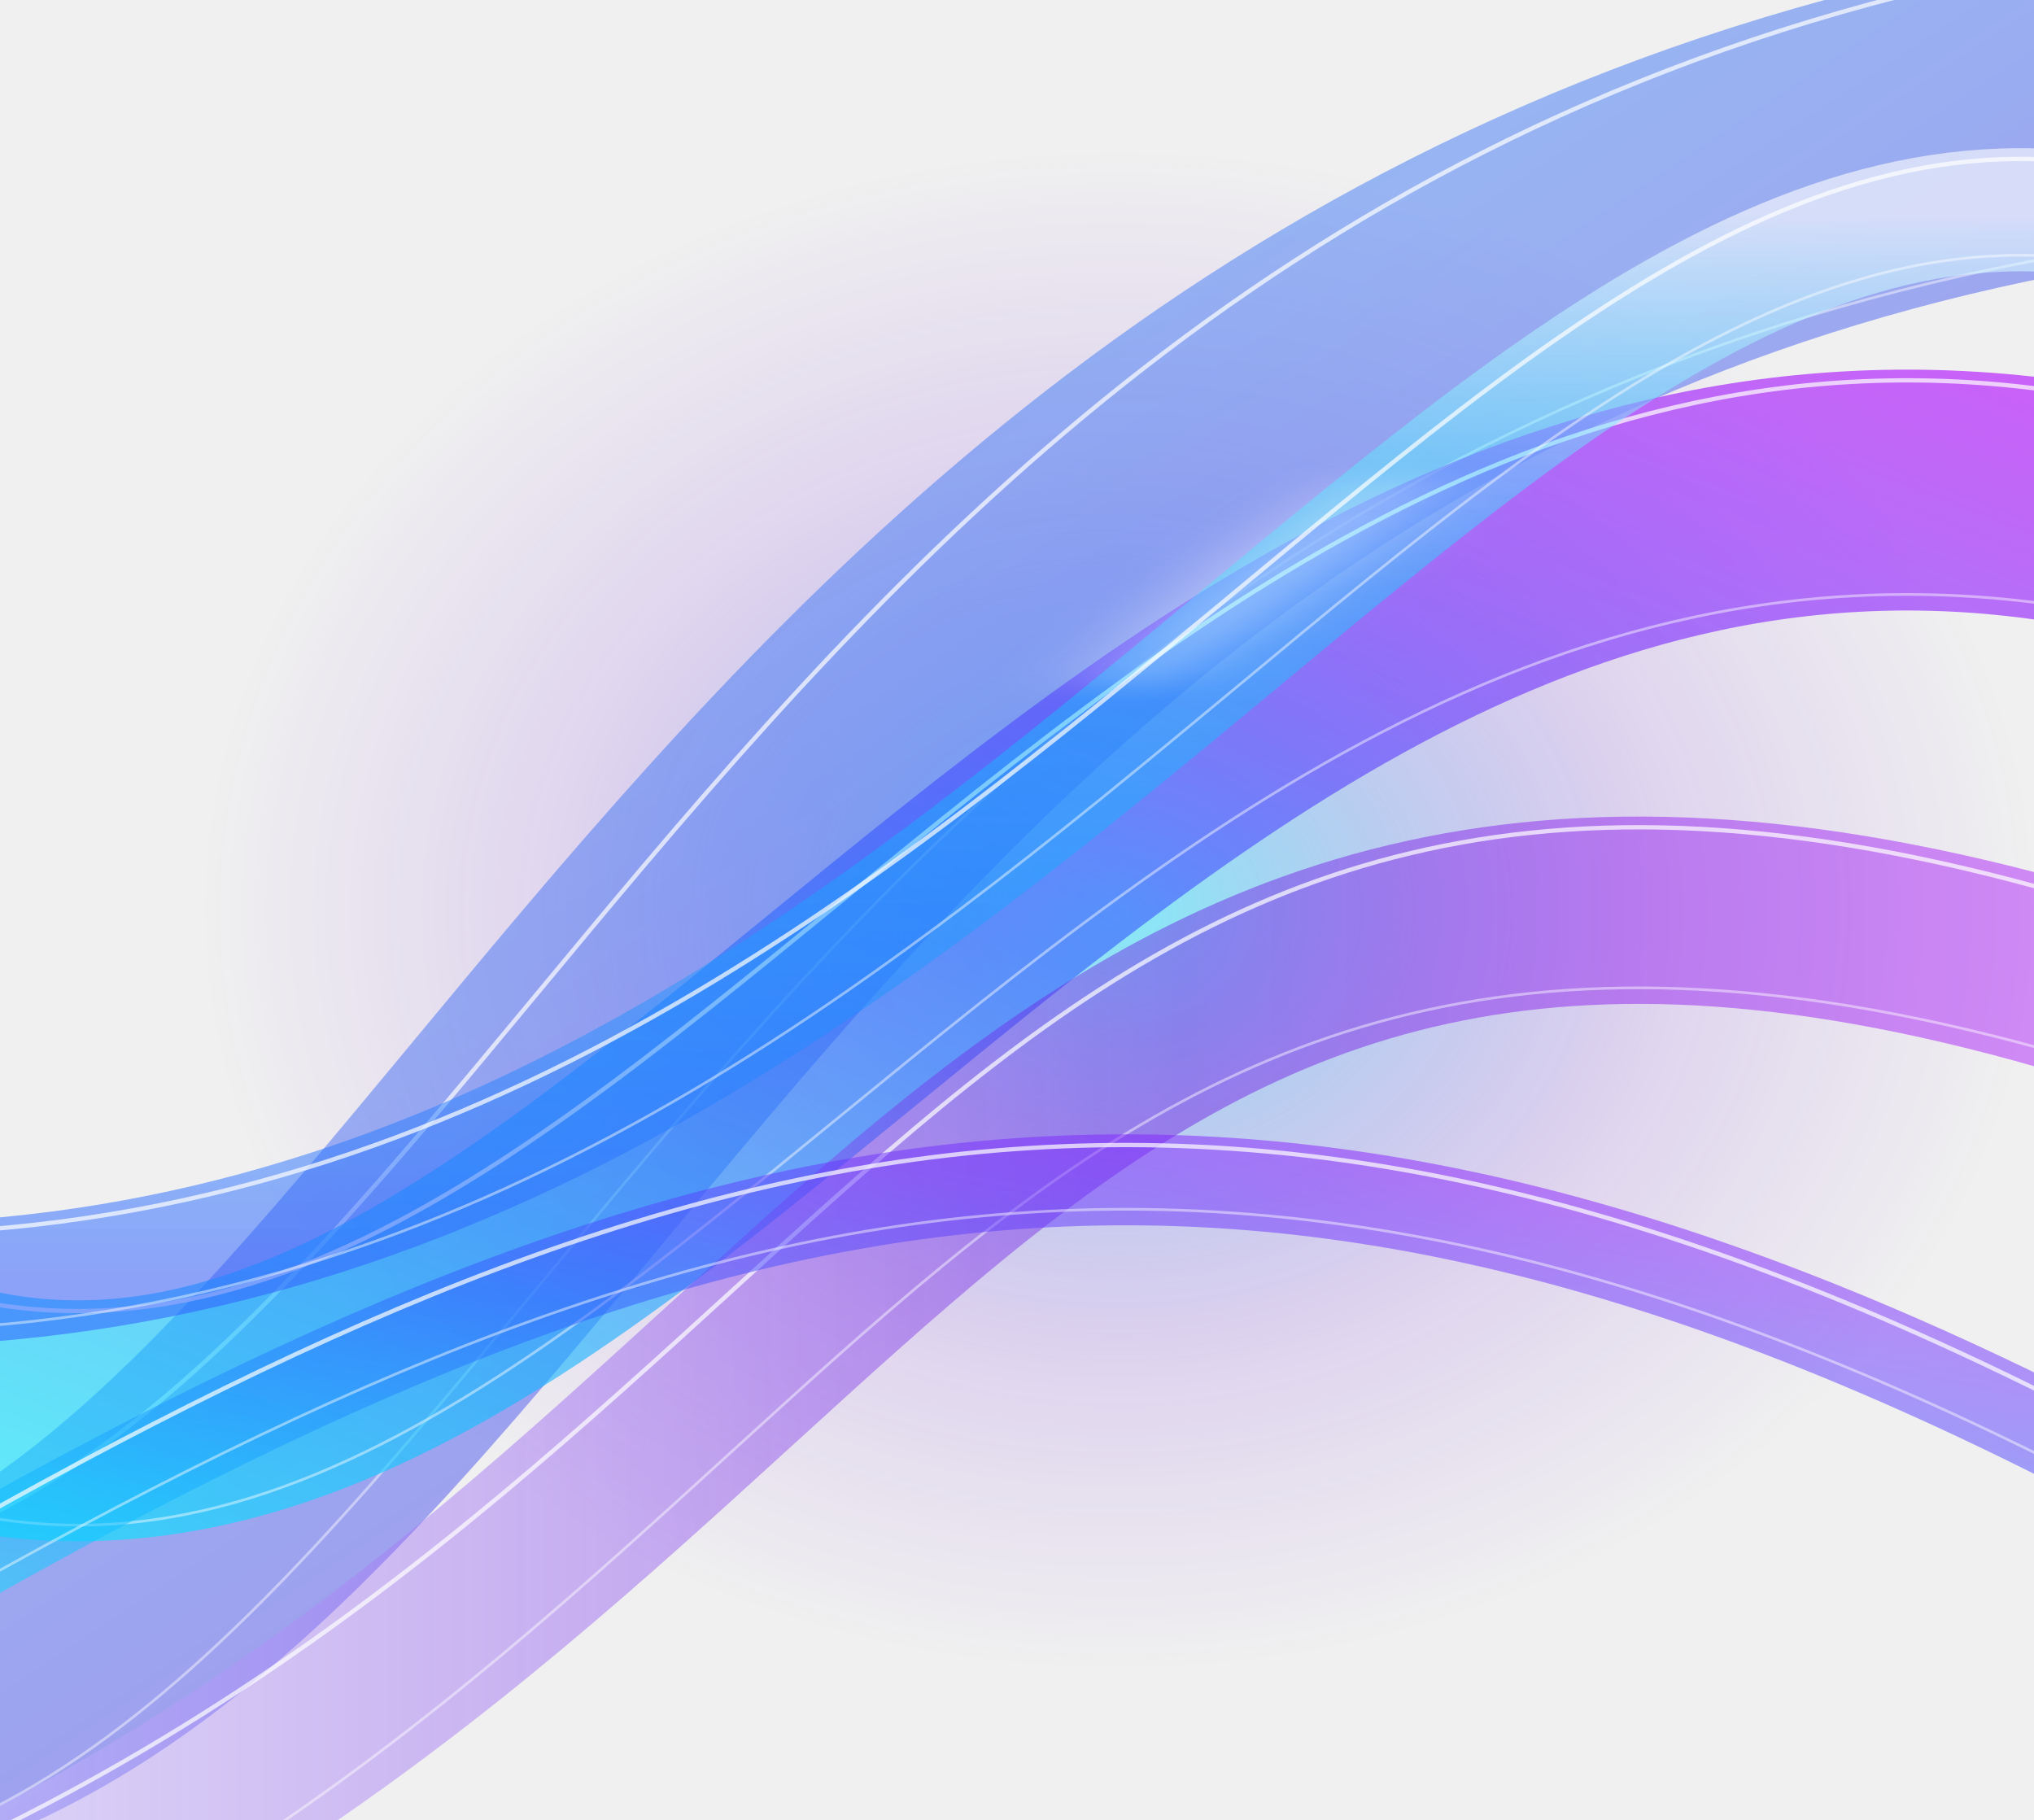
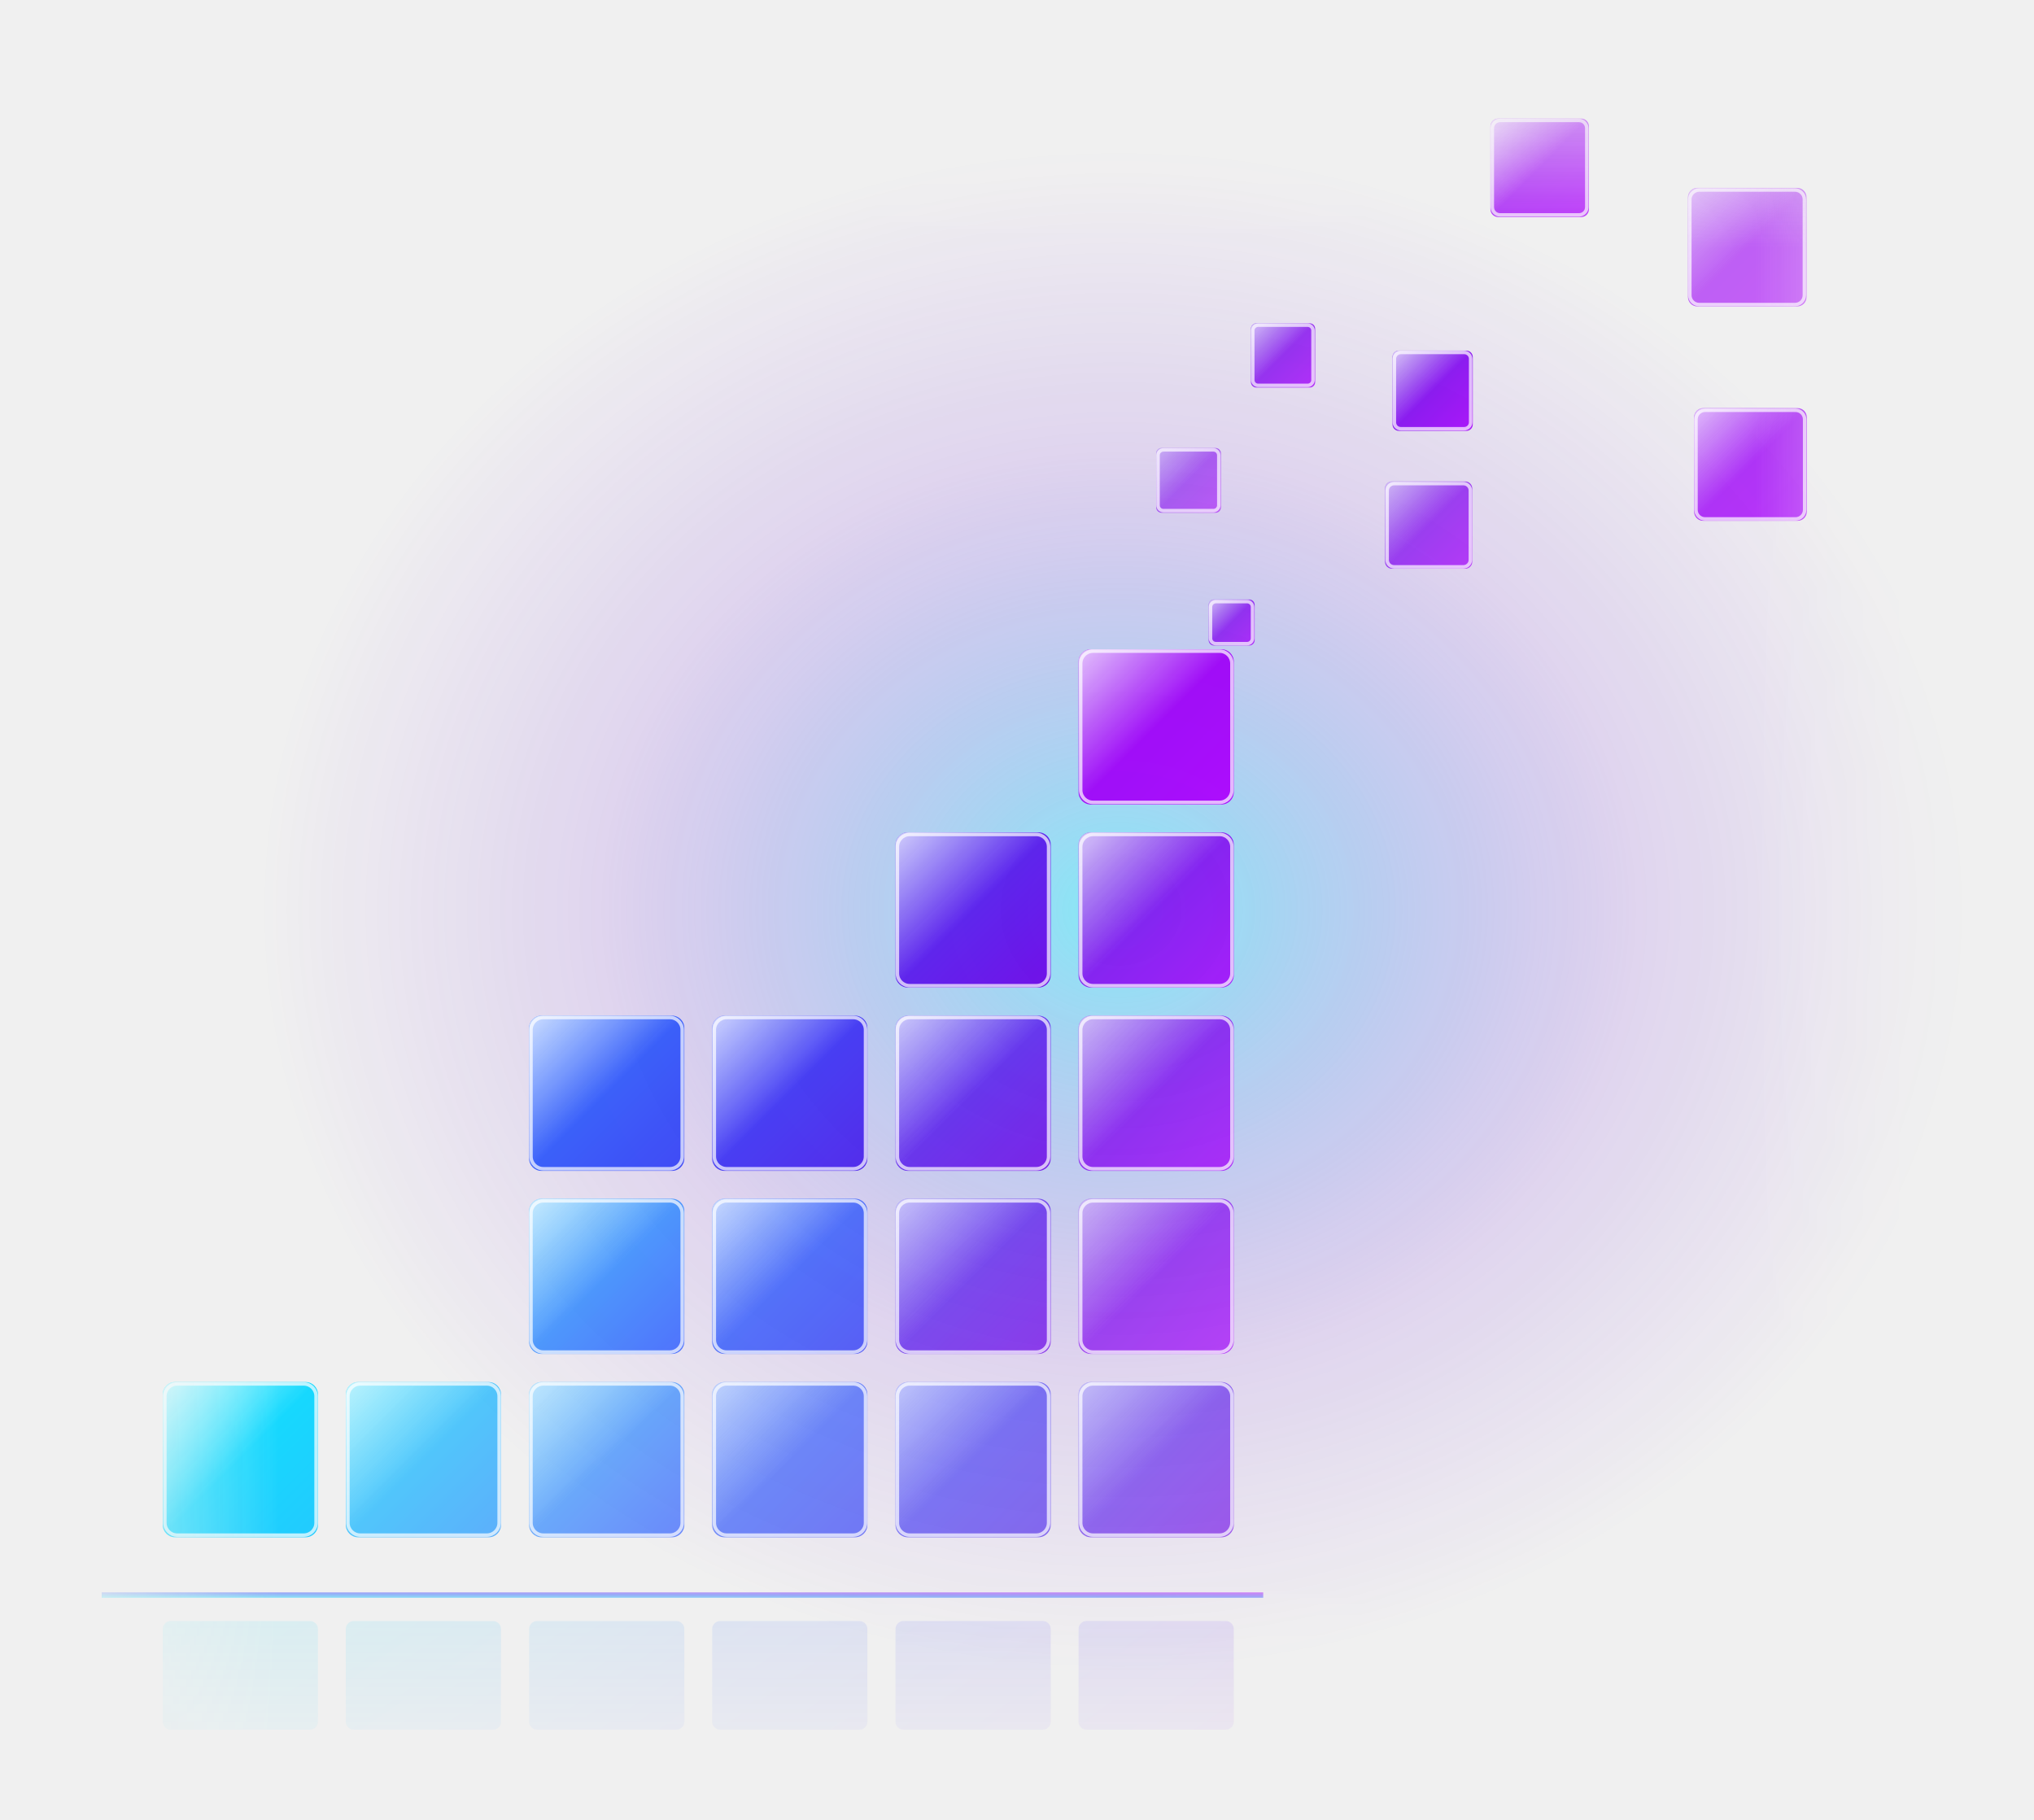
- <svg xmlns="http://www.w3.org/2000/svg" viewBox="0 0 760 680" width="760" height="680" role="img" aria-label="Flowing glass ribbon in cyan, blue and violet">
+ <svg xmlns="http://www.w3.org/2000/svg" viewBox="0 0 760 680" width="760" height="680" role="img" aria-label="Glass squares rising to the upper right, the AVRIX growth motif">
  <defs>
-     <linearGradient id="rg1" x1="0" y1="1" x2="1" y2="0">
+     <linearGradient id="qherg1" x1="0" y1="1" x2="1" y2="0">
      <stop offset="0" stop-color="#00E5FF" />
      <stop offset=".5" stop-color="#2F5BFF" />
      <stop offset="1" stop-color="#AD03FD" />
    </linearGradient>
-     <linearGradient id="rg2" x1="0" y1="0" x2="1" y2="1">
+     <linearGradient id="qherg2" x1="0" y1="0" x2="1" y2="1">
      <stop offset="0" stop-color="#29B6FF" stop-opacity=".9" />
      <stop offset="1" stop-color="#6308E2" stop-opacity=".9" />
    </linearGradient>
-     <linearGradient id="rg3" x1="0" y1="0" x2="0" y2="1">
+     <linearGradient id="qherg3" x1="0" y1="0" x2="0" y2="1">
      <stop offset="0" stop-color="#fff" stop-opacity=".85" />
      <stop offset=".35" stop-color="#00E5FF" stop-opacity=".55" />
      <stop offset="1" stop-color="#2F5BFF" stop-opacity=".75" />
    </linearGradient>
-     <linearGradient id="rg4" x1="0" y1="0" x2="1" y2="0">
+     <linearGradient id="qherg4" x1="0" y1="0" x2="1" y2="0">
      <stop offset="0" stop-color="#C7B6FF" stop-opacity=".9" />
      <stop offset=".55" stop-color="#6308E2" stop-opacity=".75" />
      <stop offset="1" stop-color="#AD03FD" stop-opacity=".8" />
    </linearGradient>
-     <linearGradient id="rg5" x1="0" y1="0" x2="1" y2="1">
+     <linearGradient id="qherg5" x1="0" y1="0" x2="1" y2="1">
      <stop offset="0" stop-color="#fff" stop-opacity=".9" />
      <stop offset="1" stop-color="#fff" stop-opacity="0" />
    </linearGradient>
-     <radialGradient id="rglow" cx=".5" cy=".5" r=".5">
+     <radialGradient id="qherglow" cx=".5" cy=".5" r=".5">
      <stop offset="0" stop-color="#00E5FF" stop-opacity=".45" />
      <stop offset=".6" stop-color="#6308E2" stop-opacity=".12" />
      <stop offset="1" stop-color="#6308E2" stop-opacity="0" />
    </radialGradient>
-     <filter id="rsoft" x="-20%" y="-20%" width="140%" height="140%">
+     <filter id="qhersoft" x="-20%" y="-20%" width="140%" height="140%">
      <feGaussianBlur stdDeviation="14" />
    </filter>
  </defs>
-   <ellipse cx="418" cy="340.0" rx="342.0" ry="285.6" fill="url(#rglow)" />
-   <path d="M-80,646.0 C190.0,612.0 266.0,102.0 820,34.0" fill="none" stroke="url(#rg2)" stroke-width="120" stroke-linecap="butt" opacity="0.55" />
-   <path d="M-80,646.0 C190.0,612.0 266.0,102.0 820,34.0" fill="none" stroke="#fff" stroke-width="1.6" opacity=".7" transform="translate(0,-56.0)" />
-   <path d="M-80,646.0 C190.0,612.0 266.0,102.0 820,34.0" fill="none" stroke="#fff" stroke-width="1" opacity=".45" transform="translate(0,54.0)" />
-   <path d="M-60,510.0 C228.0,646.0 418,68.0 840,204.0" fill="none" stroke="url(#rg1)" stroke-width="90" stroke-linecap="butt" opacity="0.6" />
-   <path d="M-60,510.0 C228.0,646.0 418,68.0 840,204.0" fill="none" stroke="#fff" stroke-width="1.6" opacity=".7" transform="translate(0,-41.0)" />
-   <path d="M-60,510.0 C228.0,646.0 418,68.0 840,204.0" fill="none" stroke="#fff" stroke-width="1" opacity=".45" transform="translate(0,39.0)" />
-   <path d="M0,714.0 C342.0,544.0 380.0,238 800,374" fill="none" stroke="url(#rg4)" stroke-width="70" stroke-linecap="butt" opacity="0.55" />
-   <path d="M0,714.0 C342.0,544.0 380.0,238 800,374" fill="none" stroke="#fff" stroke-width="1.6" opacity=".7" transform="translate(0,-31.0)" />
-   <path d="M0,714.0 C342.0,544.0 380.0,238 800,374" fill="none" stroke="#fff" stroke-width="1" opacity=".45" transform="translate(0,29.0)" />
-   <path d="M-120,476 C342.0,530.4 532.0,34.0 790,81.6" fill="none" stroke="url(#rg3)" stroke-width="46" stroke-linecap="butt" opacity="0.7" />
-   <path d="M-120,476 C342.0,530.4 532.0,34.0 790,81.6" fill="none" stroke="#fff" stroke-width="1.6" opacity=".7" transform="translate(0,-19.0)" />
-   <path d="M-120,476 C342.0,530.4 532.0,34.0 790,81.6" fill="none" stroke="#fff" stroke-width="1" opacity=".45" transform="translate(0,17.0)" />
-   <path d="M-40,598.4 C266.0,421.6 471.2,374 810,557.6" fill="none" stroke="url(#rg1)" stroke-width="34" stroke-linecap="butt" opacity="0.5" />
-   <path d="M-40,598.4 C266.0,421.6 471.2,374 810,557.6" fill="none" stroke="#fff" stroke-width="1.6" opacity=".7" transform="translate(0,-13.0)" />
-   <path d="M-40,598.4 C266.0,421.6 471.2,374 810,557.6" fill="none" stroke="#fff" stroke-width="1" opacity=".45" transform="translate(0,11.0)" />
-   <ellipse cx="471.2" cy="217.6" rx="70" ry="10" fill="#fff" opacity=".55" filter="url(#rsoft)" transform="rotate(-35 471.2 217.6)" />
+   <defs>
+     <linearGradient id="qherfh" x1="0" y1="0" x2="1" y2="0">
+       <stop offset="0" stop-color="#000" />
+       <stop offset="0.14" stop-color="#fff" />
+       <stop offset="0.86" stop-color="#fff" />
+       <stop offset="1" stop-color="#000" />
+     </linearGradient>
+     <linearGradient id="qherfv" x1="0" y1="0" x2="0" y2="1">
+       <stop offset="0" stop-color="#000" />
+       <stop offset="0.14" stop-color="#fff" />
+       <stop offset="0.86" stop-color="#fff" />
+       <stop offset="1" stop-color="#000" />
+     </linearGradient>
+     <mask id="qhermh" maskUnits="userSpaceOnUse" x="0" y="0" width="760" height="680">
+       <rect width="760" height="680" fill="url(#qherfh)" />
+     </mask>
+     <mask id="qhermv" maskUnits="userSpaceOnUse" x="0" y="0" width="760" height="680">
+       <rect width="760" height="680" fill="url(#qherfv)" />
+     </mask>
+   </defs>
+   <g mask="url(#qhermh)">
+     <g mask="url(#qhermv)">
+       <defs>
+         <linearGradient id="qherq0" x1="0" y1="0" x2="1" y2="1">
+           <stop offset="0" stop-color="#00e5ff" />
+           <stop offset="1" stop-color="#19c9ff" />
+         </linearGradient>
+         <linearGradient id="qherq1" x1="0" y1="0" x2="1" y2="1">
+           <stop offset="0" stop-color="#0dd6ff" />
+           <stop offset="1" stop-color="#2b99ff" />
+         </linearGradient>
+         <linearGradient id="qherq2" x1="0" y1="0" x2="1" y2="1">
+           <stop offset="0" stop-color="#29b3ff" />
+           <stop offset="1" stop-color="#2f5aff" />
+         </linearGradient>
+         <linearGradient id="qherq3" x1="0" y1="0" x2="1" y2="1">
+           <stop offset="0" stop-color="#2d72ff" />
+           <stop offset="1" stop-color="#3943f6" />
+         </linearGradient>
+         <linearGradient id="qherq4" x1="0" y1="0" x2="1" y2="1">
+           <stop offset="0" stop-color="#354cfa" />
+           <stop offset="1" stop-color="#4e24eb" />
+         </linearGradient>
+         <linearGradient id="qherq5" x1="0" y1="0" x2="1" y2="1">
+           <stop offset="0" stop-color="#4432f0" />
+           <stop offset="1" stop-color="#7007e7" />
+         </linearGradient>
+         <linearGradient id="qherq6" x1="0" y1="0" x2="1" y2="1">
+           <stop offset="0" stop-color="#5f0ee4" />
+           <stop offset="1" stop-color="#a504fa" />
+         </linearGradient>
+         <linearGradient id="qherq7" x1="0" y1="0" x2="1" y2="1">
+           <stop offset="0" stop-color="#8f05f2" />
+           <stop offset="1" stop-color="#ad03fd" />
+         </linearGradient>
+         <linearGradient id="qherhl" x1="0" y1="0" x2="1" y2="1">
+           <stop offset="0" stop-color="#fff" stop-opacity=".75" />
+           <stop offset=".5" stop-color="#fff" stop-opacity="0" />
+         </linearGradient>
+       </defs>
+       <ellipse cx="418" cy="340.0" rx="319.2" ry="285.6" fill="url(#qherglow)" />
+       <rect x="60.8" y="516.4" width="58.0" height="58.0" rx="4.6" fill="url(#qherq0)" opacity="0.95" />
+       <rect x="60.8" y="516.4" width="58.0" height="58.0" rx="4.6" fill="url(#qherhl)" opacity="1.00" />
+       <rect x="61.6" y="517.1" width="56.5" height="56.5" rx="4.6" fill="none" stroke="#fff" stroke-width="1.3" opacity=".7" />
+       <rect x="129.2" y="516.4" width="58.0" height="58.0" rx="4.6" fill="url(#qherq1)" opacity="0.75" />
+       <rect x="129.2" y="516.4" width="58.0" height="58.0" rx="4.6" fill="url(#qherhl)" opacity="0.85" />
+       <rect x="130.0" y="517.1" width="56.5" height="56.5" rx="4.6" fill="none" stroke="#fff" stroke-width="1.3" opacity=".7" />
+       <rect x="197.7" y="516.4" width="58.0" height="58.0" rx="4.6" fill="url(#qherq2)" opacity="0.68" />
+       <rect x="197.7" y="516.4" width="58.0" height="58.0" rx="4.6" fill="url(#qherhl)" opacity="0.78" />
+       <rect x="198.4" y="517.1" width="56.5" height="56.5" rx="4.6" fill="none" stroke="#fff" stroke-width="1.3" opacity=".7" />
+       <rect x="197.7" y="447.9" width="58.0" height="58.0" rx="4.6" fill="url(#qherq2)" opacity="0.82" />
+       <rect x="197.7" y="447.9" width="58.0" height="58.0" rx="4.6" fill="url(#qherhl)" opacity="0.92" />
+       <rect x="198.4" y="448.7" width="56.5" height="56.5" rx="4.6" fill="none" stroke="#fff" stroke-width="1.3" opacity=".7" />
+       <rect x="197.7" y="379.5" width="58.0" height="58.0" rx="4.6" fill="url(#qherq3)" opacity="0.95" />
+       <rect x="197.7" y="379.5" width="58.0" height="58.0" rx="4.6" fill="url(#qherhl)" opacity="1.00" />
+       <rect x="198.4" y="380.2" width="56.5" height="56.5" rx="4.6" fill="none" stroke="#fff" stroke-width="1.3" opacity=".7" />
+       <rect x="266.1" y="516.4" width="58.0" height="58.0" rx="4.6" fill="url(#qherq3)" opacity="0.68" />
+       <rect x="266.1" y="516.4" width="58.0" height="58.0" rx="4.6" fill="url(#qherhl)" opacity="0.78" />
+       <rect x="266.9" y="517.1" width="56.5" height="56.5" rx="4.6" fill="none" stroke="#fff" stroke-width="1.3" opacity=".7" />
+       <rect x="266.1" y="447.9" width="58.0" height="58.0" rx="4.6" fill="url(#qherq3)" opacity="0.82" />
+       <rect x="266.1" y="447.9" width="58.0" height="58.0" rx="4.6" fill="url(#qherhl)" opacity="0.92" />
+       <rect x="266.9" y="448.7" width="56.5" height="56.5" rx="4.6" fill="none" stroke="#fff" stroke-width="1.3" opacity=".7" />
+       <rect x="266.1" y="379.5" width="58.0" height="58.0" rx="4.6" fill="url(#qherq4)" opacity="0.95" />
+       <rect x="266.1" y="379.5" width="58.0" height="58.0" rx="4.6" fill="url(#qherhl)" opacity="1.00" />
+       <rect x="266.9" y="380.2" width="56.5" height="56.5" rx="4.6" fill="none" stroke="#fff" stroke-width="1.3" opacity=".7" />
+       <rect x="334.6" y="516.4" width="58.0" height="58.0" rx="4.6" fill="url(#qherq4)" opacity="0.65" />
+       <rect x="334.6" y="516.4" width="58.0" height="58.0" rx="4.6" fill="url(#qherhl)" opacity="0.75" />
+       <rect x="335.3" y="517.1" width="56.5" height="56.5" rx="4.6" fill="none" stroke="#fff" stroke-width="1.3" opacity=".7" />
+       <rect x="334.6" y="447.9" width="58.0" height="58.0" rx="4.6" fill="url(#qherq5)" opacity="0.75" />
+       <rect x="334.6" y="447.9" width="58.0" height="58.0" rx="4.6" fill="url(#qherhl)" opacity="0.85" />
+       <rect x="335.3" y="448.7" width="56.5" height="56.5" rx="4.6" fill="none" stroke="#fff" stroke-width="1.3" opacity=".7" />
+       <rect x="334.6" y="379.5" width="58.0" height="58.0" rx="4.6" fill="url(#qherq5)" opacity="0.85" />
+       <rect x="334.6" y="379.5" width="58.0" height="58.0" rx="4.6" fill="url(#qherhl)" opacity="0.95" />
+       <rect x="335.3" y="380.2" width="56.5" height="56.5" rx="4.6" fill="none" stroke="#fff" stroke-width="1.3" opacity=".7" />
+       <rect x="334.6" y="311.0" width="58.0" height="58.0" rx="4.6" fill="url(#qherq5)" opacity="0.95" />
+       <rect x="334.6" y="311.0" width="58.0" height="58.0" rx="4.6" fill="url(#qherhl)" opacity="1.00" />
+       <rect x="335.3" y="311.8" width="56.5" height="56.5" rx="4.6" fill="none" stroke="#fff" stroke-width="1.3" opacity=".7" />
+       <rect x="403.0" y="516.4" width="58.0" height="58.0" rx="4.6" fill="url(#qherq5)" opacity="0.63" />
+       <rect x="403.0" y="516.4" width="58.0" height="58.0" rx="4.6" fill="url(#qherhl)" opacity="0.73" />
+       <rect x="403.8" y="517.1" width="56.5" height="56.5" rx="4.6" fill="none" stroke="#fff" stroke-width="1.3" opacity=".7" />
+       <rect x="403.0" y="447.9" width="58.0" height="58.0" rx="4.6" fill="url(#qherq6)" opacity="0.71" />
+       <rect x="403.0" y="447.9" width="58.0" height="58.0" rx="4.6" fill="url(#qherhl)" opacity="0.81" />
+       <rect x="403.8" y="448.7" width="56.5" height="56.5" rx="4.6" fill="none" stroke="#fff" stroke-width="1.3" opacity=".7" />
+       <rect x="403.0" y="379.5" width="58.0" height="58.0" rx="4.6" fill="url(#qherq6)" opacity="0.79" />
+       <rect x="403.0" y="379.5" width="58.0" height="58.0" rx="4.6" fill="url(#qherhl)" opacity="0.89" />
+       <rect x="403.8" y="380.2" width="56.5" height="56.5" rx="4.6" fill="none" stroke="#fff" stroke-width="1.3" opacity=".7" />
+       <rect x="403.0" y="311.0" width="58.0" height="58.0" rx="4.6" fill="url(#qherq6)" opacity="0.87" />
+       <rect x="403.0" y="311.0" width="58.0" height="58.0" rx="4.6" fill="url(#qherhl)" opacity="0.97" />
+       <rect x="403.8" y="311.8" width="56.5" height="56.5" rx="4.6" fill="none" stroke="#fff" stroke-width="1.3" opacity=".7" />
+       <rect x="403.0" y="242.6" width="58.0" height="58.0" rx="4.6" fill="url(#qherq7)" opacity="0.95" />
+       <rect x="403.0" y="242.6" width="58.0" height="58.0" rx="4.6" fill="url(#qherhl)" opacity="1.00" />
+       <rect x="403.8" y="243.3" width="56.5" height="56.5" rx="4.6" fill="none" stroke="#fff" stroke-width="1.3" opacity=".7" />
+       <rect x="517.5" y="179.9" width="32.6" height="32.6" rx="2.6" fill="url(#qherq6)" opacity="0.74" />
+       <rect x="517.5" y="179.9" width="32.6" height="32.6" rx="2.6" fill="url(#qherhl)" opacity="0.84" />
+       <rect x="518.3" y="180.7" width="31.1" height="31.1" rx="2.6" fill="none" stroke="#fff" stroke-width="1.3" opacity=".7" />
+       <rect x="630.7" y="70.2" width="44.3" height="44.3" rx="3.5" fill="url(#qherq7)" opacity="0.61" />
+       <rect x="630.7" y="70.2" width="44.3" height="44.3" rx="3.5" fill="url(#qherhl)" opacity="0.71" />
+       <rect x="631.4" y="71.0" width="42.8" height="42.8" rx="3.5" fill="none" stroke="#fff" stroke-width="1.3" opacity=".7" />
+       <rect x="556.9" y="44.3" width="36.8" height="36.8" rx="2.9" fill="url(#qherq7)" opacity="0.85" />
+       <rect x="556.9" y="44.3" width="36.8" height="36.8" rx="2.9" fill="url(#qherhl)" opacity="0.95" />
+       <rect x="557.6" y="45.0" width="35.3" height="35.3" rx="2.9" fill="none" stroke="#fff" stroke-width="1.3" opacity=".7" />
+       <rect x="633.0" y="152.5" width="42.1" height="42.1" rx="3.4" fill="url(#qherq7)" opacity="0.79" />
+       <rect x="633.0" y="152.5" width="42.1" height="42.1" rx="3.4" fill="url(#qherhl)" opacity="0.89" />
+       <rect x="633.7" y="153.3" width="40.6" height="40.6" rx="3.4" fill="none" stroke="#fff" stroke-width="1.3" opacity=".7" />
+       <rect x="467.4" y="120.8" width="24.0" height="24.0" rx="2.0" fill="url(#qherq6)" opacity="0.80" />
+       <rect x="467.4" y="120.8" width="24.0" height="24.0" rx="2.0" fill="url(#qherhl)" opacity="0.90" />
+       <rect x="468.1" y="121.5" width="22.5" height="22.5" rx="2.0" fill="none" stroke="#fff" stroke-width="1.3" opacity=".7" />
+       <rect x="520.3" y="131.0" width="30.0" height="30.0" rx="2.4" fill="url(#qherq6)" opacity="0.91" />
+       <rect x="520.3" y="131.0" width="30.0" height="30.0" rx="2.4" fill="url(#qherhl)" opacity="1.00" />
+       <rect x="521.0" y="131.7" width="28.5" height="28.5" rx="2.4" fill="none" stroke="#fff" stroke-width="1.3" opacity=".7" />
+       <rect x="432.0" y="167.4" width="24.2" height="24.2" rx="2.0" fill="url(#qherq6)" opacity="0.59" />
+       <rect x="432.0" y="167.4" width="24.2" height="24.2" rx="2.0" fill="url(#qherhl)" opacity="0.69" />
+       <rect x="432.7" y="168.1" width="22.7" height="22.7" rx="2.0" fill="none" stroke="#fff" stroke-width="1.3" opacity=".7" />
+       <rect x="451.6" y="224.0" width="17.2" height="17.2" rx="2.0" fill="url(#qherq6)" opacity="0.79" />
+       <rect x="451.6" y="224.0" width="17.2" height="17.2" rx="2.0" fill="url(#qherhl)" opacity="0.89" />
+       <rect x="452.3" y="224.8" width="15.7" height="15.7" rx="2.0" fill="none" stroke="#fff" stroke-width="1.3" opacity=".7" />
+       <rect x="38" y="595" width="434" height="2" fill="url(#qherg1)" opacity=".5" />
+       <rect x="60.8" y="605.7" width="58.0" height="40.6" rx="3" fill="url(#qherq0)" opacity=".12" />
+       <rect x="129.2" y="605.7" width="58.0" height="40.6" rx="3" fill="url(#qherq1)" opacity=".12" />
+       <rect x="197.7" y="605.7" width="58.0" height="40.6" rx="3" fill="url(#qherq2)" opacity=".12" />
+       <rect x="266.1" y="605.7" width="58.0" height="40.6" rx="3" fill="url(#qherq3)" opacity=".12" />
+       <rect x="334.6" y="605.7" width="58.0" height="40.6" rx="3" fill="url(#qherq4)" opacity=".12" />
+       <rect x="403.0" y="605.7" width="58.0" height="40.6" rx="3" fill="url(#qherq5)" opacity=".12" />
+     </g>
+   </g>
</svg>
